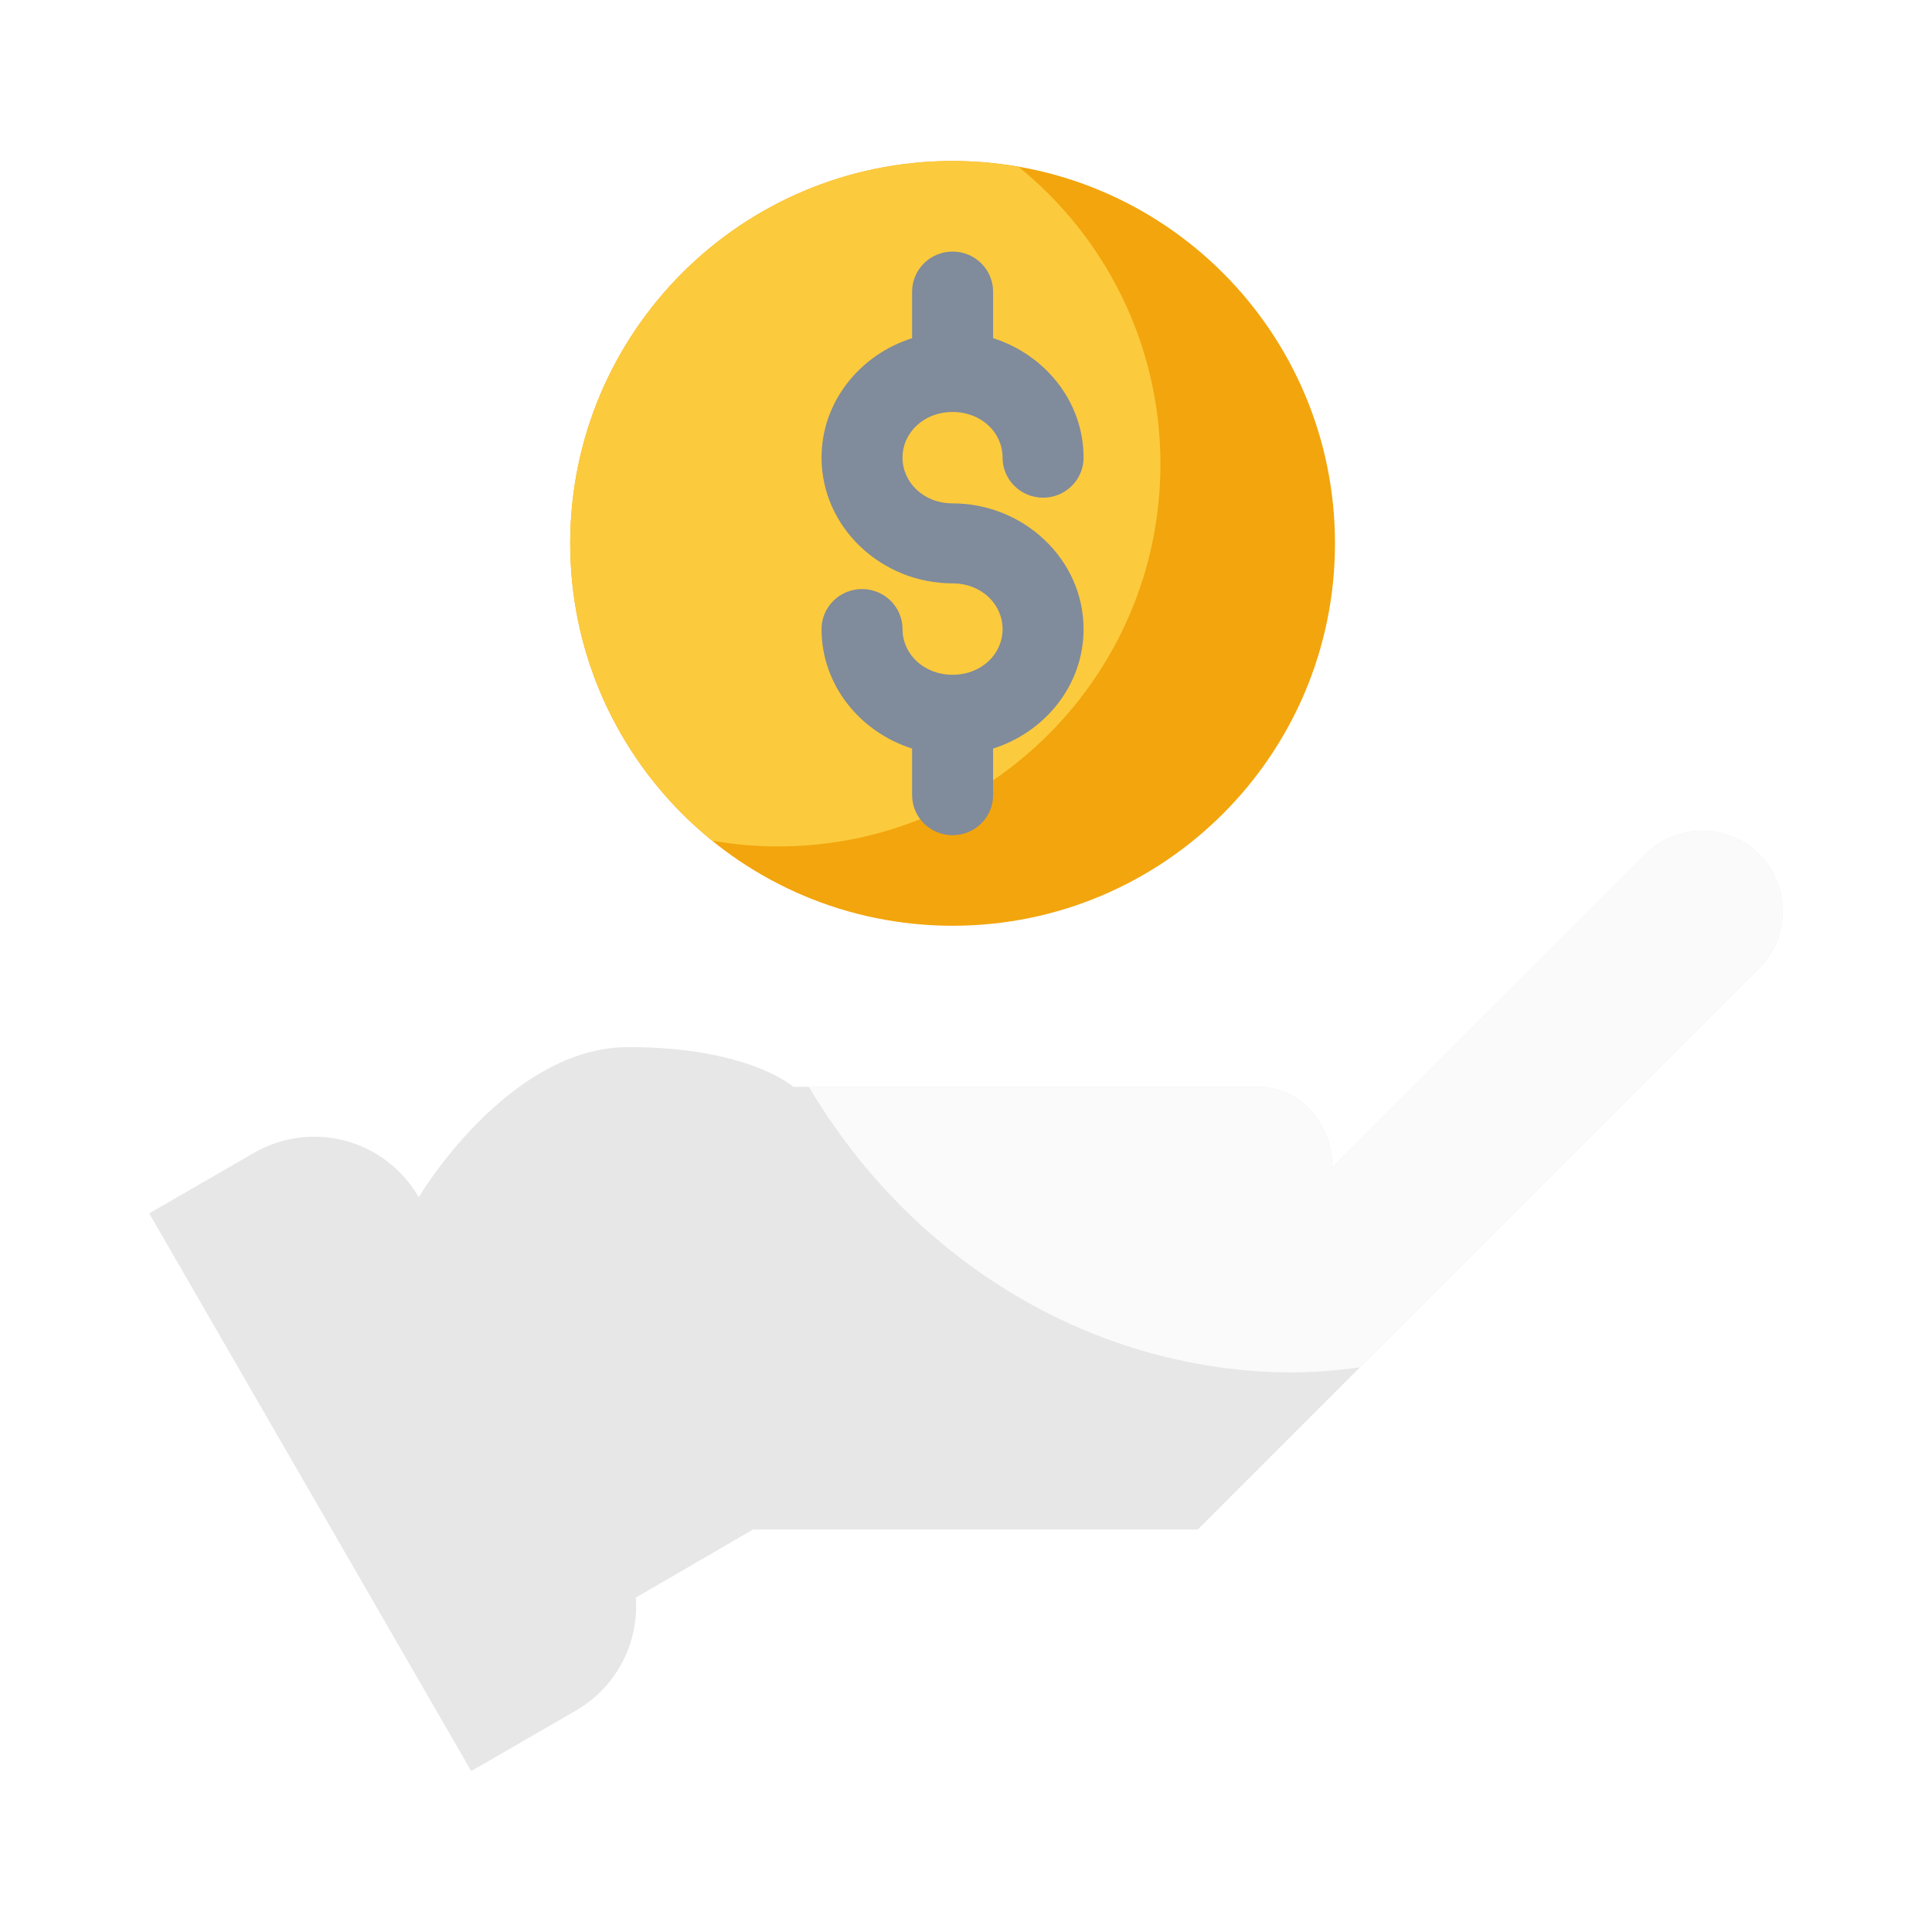
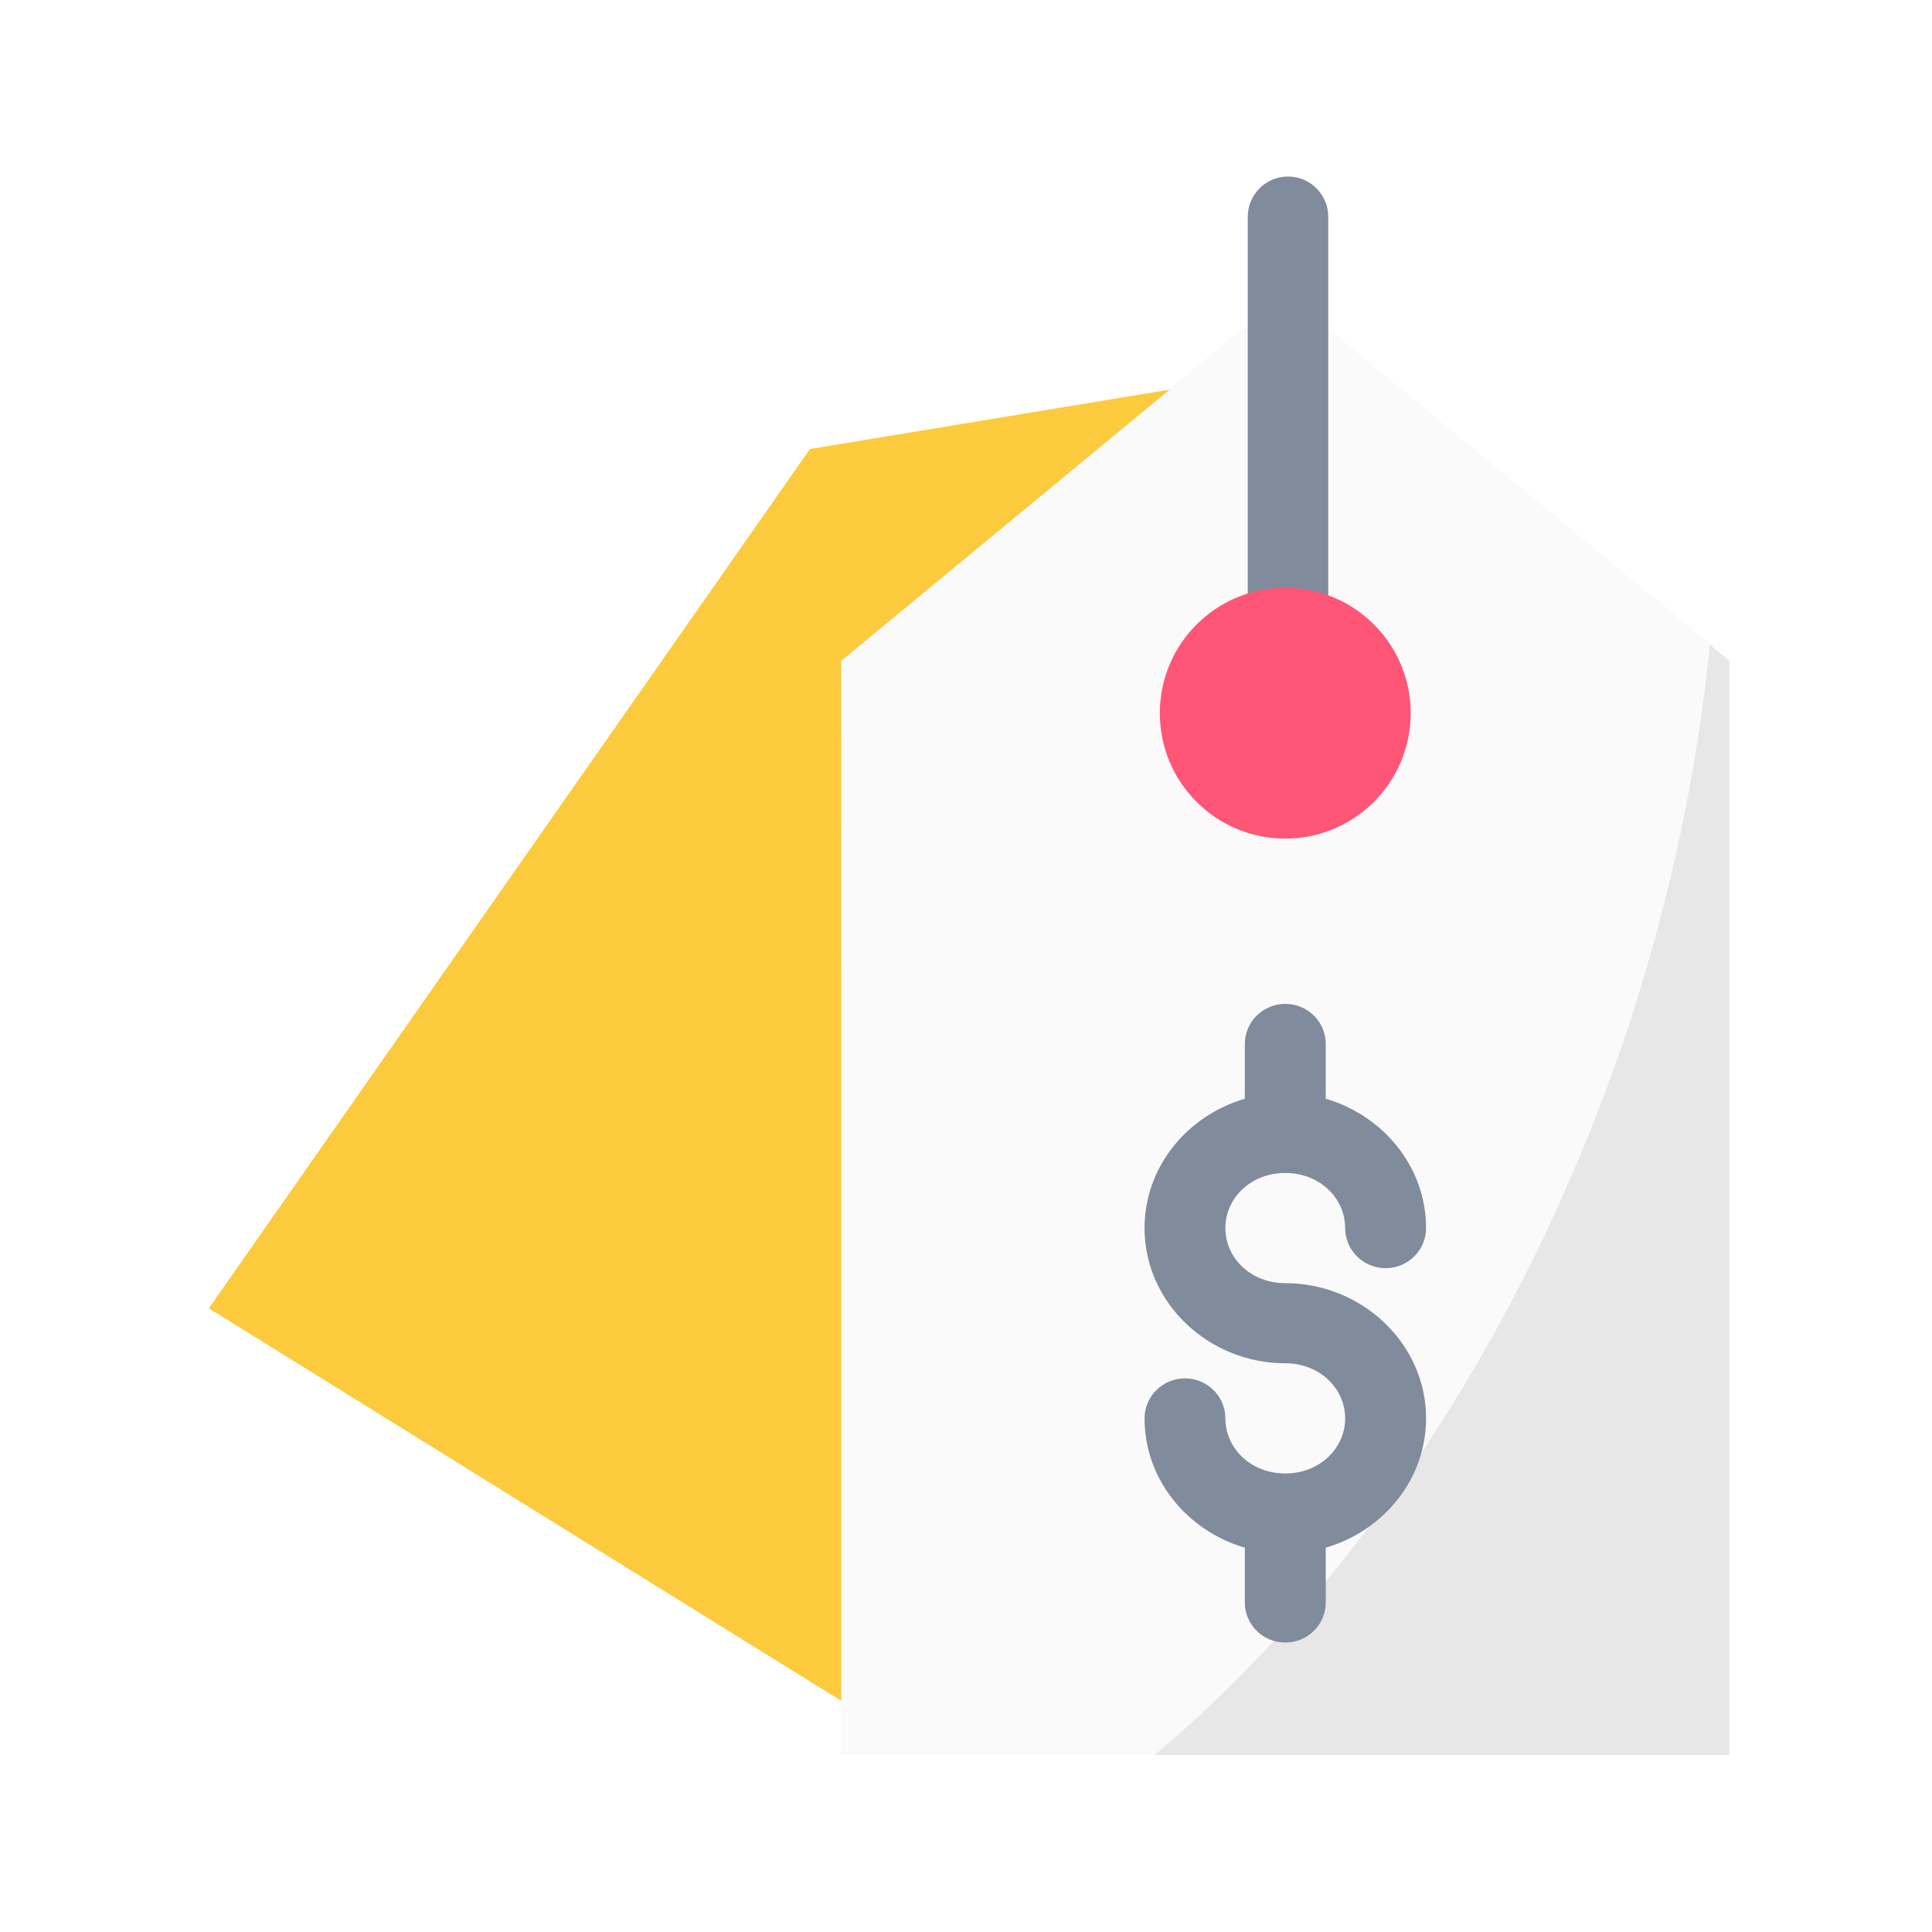
<svg xmlns="http://www.w3.org/2000/svg" height="48" id="svg5" version="1.1" viewBox="0 0 48 48" width="48" xml:space="preserve">
  <defs id="defs2" />
-   <g id="layer1" transform="translate(-98,-377)">
-     <path d="m 131.167,390.5 c 0,5.247 -4.253,9.5 -9.5,9.5 -5.247,0 -9.5,-4.253 -9.5,-9.5 0,-5.247 4.253,-9.5 9.5,-9.5 5.247,0 9.5,4.253 9.5,9.5 z" id="path12476" style="fill:#f2a50c;fill-opacity:1;fill-rule:evenodd;stroke:none;stroke-width:2;stroke-linecap:round;stroke-linejoin:round;stroke-miterlimit:4.1;stroke-opacity:1" />
-     <path d="m 121.667,381 c -5.247,0 -9.5,4.253 -9.5,9.5 0,2.984 1.376,5.645 3.527,7.387 0.532,0.092 1.078,0.143 1.637,0.143 5.247,0 9.5,-4.253 9.5,-9.5 0,-2.984 -1.376,-5.645 -3.527,-7.387 C 122.772,381.05 122.225,381 121.667,381 Z" id="path48385" style="fill:#fcca3d;fill-opacity:1;fill-rule:evenodd;stroke:none;stroke-width:2;stroke-linecap:round;stroke-linejoin:round;stroke-miterlimit:4.1;stroke-opacity:1" />
-     <path d="m 121.667,383.25 a 1.006,0.994 0 0 0 -1.006,0.996 v 1.156 c -1.29,0.408 -2.25,1.574 -2.25,2.967 0,1.737 1.493,3.125 3.256,3.125 0.721,0 1.242,0.521 1.242,1.137 0,0.615 -0.521,1.133 -1.242,1.133 -0.721,0 -1.244,-0.517 -1.244,-1.133 a 1.006,0.994 0 0 0 -1.004,-0.996 1.006,0.994 0 0 0 -1.008,0.996 c 0,1.393 0.96,2.559 2.25,2.967 v 1.156 a 1.006,0.994 0 0 0 1.006,0.996 1.006,0.994 0 0 0 1.006,-0.996 v -1.156 c 1.289,-0.408 2.248,-1.574 2.248,-2.967 0,-1.737 -1.491,-3.125 -3.254,-3.125 -0.721,0 -1.244,-0.521 -1.244,-1.137 0,-0.615 0.523,-1.133 1.244,-1.133 0.721,0 1.242,0.517 1.242,1.133 a 1.006,0.994 0 0 0 1.006,0.996 1.006,0.994 0 0 0 1.006,-0.996 c 0,-1.393 -0.959,-2.559 -2.248,-2.967 V 384.246 A 1.006,0.994 0 0 0 121.667,383.25 Z" id="path12478" style="color:#000000;fill:#808b9b;fill-opacity:1;fill-rule:evenodd;stroke:none;stroke-width:1;stroke-linecap:round;stroke-linejoin:round;stroke-miterlimit:4.1;stroke-opacity:1" />
-     <path d="m 140.293,397.638 c 0.512,0 1.024,0.195 1.414,0.586 0.781,0.781 0.781,2.047 0,2.828 l -5.656,5.656 -8.293,8.293 h -11.051 l -2.91,1.691 c 0.079,1.108 -0.462,2.214 -1.492,2.809 l -2.598,1.5 -8,-13.855 2.598,-1.5 c 1.439,-0.831 3.267,-0.342 4.098,1.098 0,0 2.209,-3.729 5.209,-3.729 3,0 4.096,0.986 4.096,0.986 h 11.539 c 1.028,0 1.854,0.892 1.854,2 l 7.779,-7.777 c 0.391,-0.391 0.902,-0.586 1.414,-0.586 z" id="path32163" style="fill:#e7e7e7;fill-opacity:1;fill-rule:evenodd;stroke:none;stroke-width:2;stroke-linecap:round;stroke-linejoin:round;stroke-miterlimit:4.1" />
-     <path d="m 140.293,397.638 c 0.512,0 1.024,0.195 1.414,0.586 0.781,0.781 0.781,2.047 0,2.828 l -5.656,5.656 -4.264,4.264 a 14.268,15.295 0 0 1 -1.652,0.127 14.268,15.295 0 0 1 -12.039,-7.098 h 11.15 c 1.028,0 1.854,0.892 1.854,2 l 7.779,-7.777 c 0.391,-0.391 0.902,-0.586 1.414,-0.586 z" id="path32165" style="fill:#fafafa;fill-opacity:1;fill-rule:evenodd;stroke:none;stroke-width:2;stroke-linecap:round;stroke-linejoin:round;stroke-miterlimit:4.1;stroke-opacity:1" />
+   <g id="layer1" transform="translate(-314,-377)">
+     <path d="m 334.123,388.156 11.319,-1.869 c 0.916,-0.151 1.803,0.399 2.075,1.288 l 3.354,10.976 -14.935,21.349 -16.748,-10.395 z" id="path34743" style="fill:#fcca3d;fill-opacity:1;fill-rule:evenodd;stroke:none;stroke-width:2;stroke-linecap:round;stroke-linejoin:round;stroke-miterlimit:4.1" />
+     <path d="m 334.902,393.418 9.664,-7.979 c 0.782,-0.646 1.951,-0.646 2.733,0 l 9.664,7.979 v 27.185 h -22.06 z" id="rect34634" style="fill:#e7e7e7;fill-opacity:1;fill-rule:evenodd;stroke:none;stroke-width:2;stroke-linecap:round;stroke-linejoin:round;stroke-miterlimit:4.1" />
+     <path d="m 345.932,384.955 c -0.488,0 -0.974,0.161 -1.365,0.484 l -9.664,7.979 1e-5,27.186 7.783,10e-6 a 21.652,31.512 17.953 0 0 11.844,-18.322 21.652,31.512 17.953 0 0 1.953,-9.26 l -9.184,-7.582 c -0.391,-0.323 -0.88,-0.484 -1.367,-0.484 z" id="path58151" style="fill:#fafafa;fill-opacity:1;fill-rule:evenodd;stroke:none;stroke-width:2;stroke-linecap:round;stroke-linejoin:round;stroke-miterlimit:4.1;stroke-opacity:1" />
+     <path d="m 345.932,401.941 a 1.005,0.995 0 0 0 -1.004,0.994 v 1.363 c -1.425,0.415 -2.492,1.688 -2.492,3.213 0,1.867 1.599,3.359 3.496,3.359 0.856,0 1.488,0.625 1.488,1.369 0,0.744 -0.632,1.369 -1.488,1.369 -0.856,0 -1.488,-0.625 -1.488,-1.369 a 1.005,0.995 0 0 0 -1.004,-0.994 1.005,0.995 0 0 0 -1.004,0.994 c 0,1.525 1.067,2.797 2.492,3.213 v 1.363 a 1.005,0.995 0 0 0 1.004,0.994 1.005,0.995 0 0 0 1.006,-0.994 v -1.363 c 1.425,-0.416 2.492,-1.689 2.492,-3.213 0,-1.867 -1.601,-3.359 -3.498,-3.359 -0.856,0 -1.488,-0.625 -1.488,-1.369 0,-0.744 0.632,-1.369 1.488,-1.369 0.856,0 1.488,0.625 1.488,1.369 a 1.005,0.995 0 0 0 1.006,0.996 1.005,0.995 0 0 0 1.004,-0.996 c 0,-1.524 -1.068,-2.797 -2.492,-3.213 v -1.363 a 1.005,0.995 0 0 0 -1.006,-0.994 z" id="path34626" style="color:#000000;fill:#808b9b;fill-opacity:1;fill-rule:evenodd;stroke:none;stroke-width:1;stroke-linecap:round;stroke-linejoin:round;stroke-miterlimit:4.1;stroke-opacity:1" />
+     <path d="m 346,381.386 c -0.552,0 -1,0.448 -1,1 v 9.656 c 0,0.552 0.448,1 1,1 0.552,0 1,-0.448 1,-1 v -9.656 c 0,-0.552 -0.448,-1 -1,-1 z" id="path57955" style="color:#000000;fill:#808b9b;fill-opacity:1;fill-rule:evenodd;stroke-linecap:round;stroke-linejoin:round;stroke-miterlimit:4.1;-inkscape-stroke:none" />
+     <path d="m 349.048,394.719 c 0,1.721 -1.395,3.116 -3.116,3.116 -1.721,0 -3.116,-1.395 -3.116,-3.116 0,-1.721 1.395,-3.116 3.116,-3.116 1.721,0 3.116,1.395 3.116,3.116 z" id="path34737" style="fill:#ff5576;fill-opacity:1;fill-rule:evenodd;stroke:none;stroke-width:2;stroke-linecap:round;stroke-linejoin:round;stroke-miterlimit:4.1" />
  </g>
</svg>
